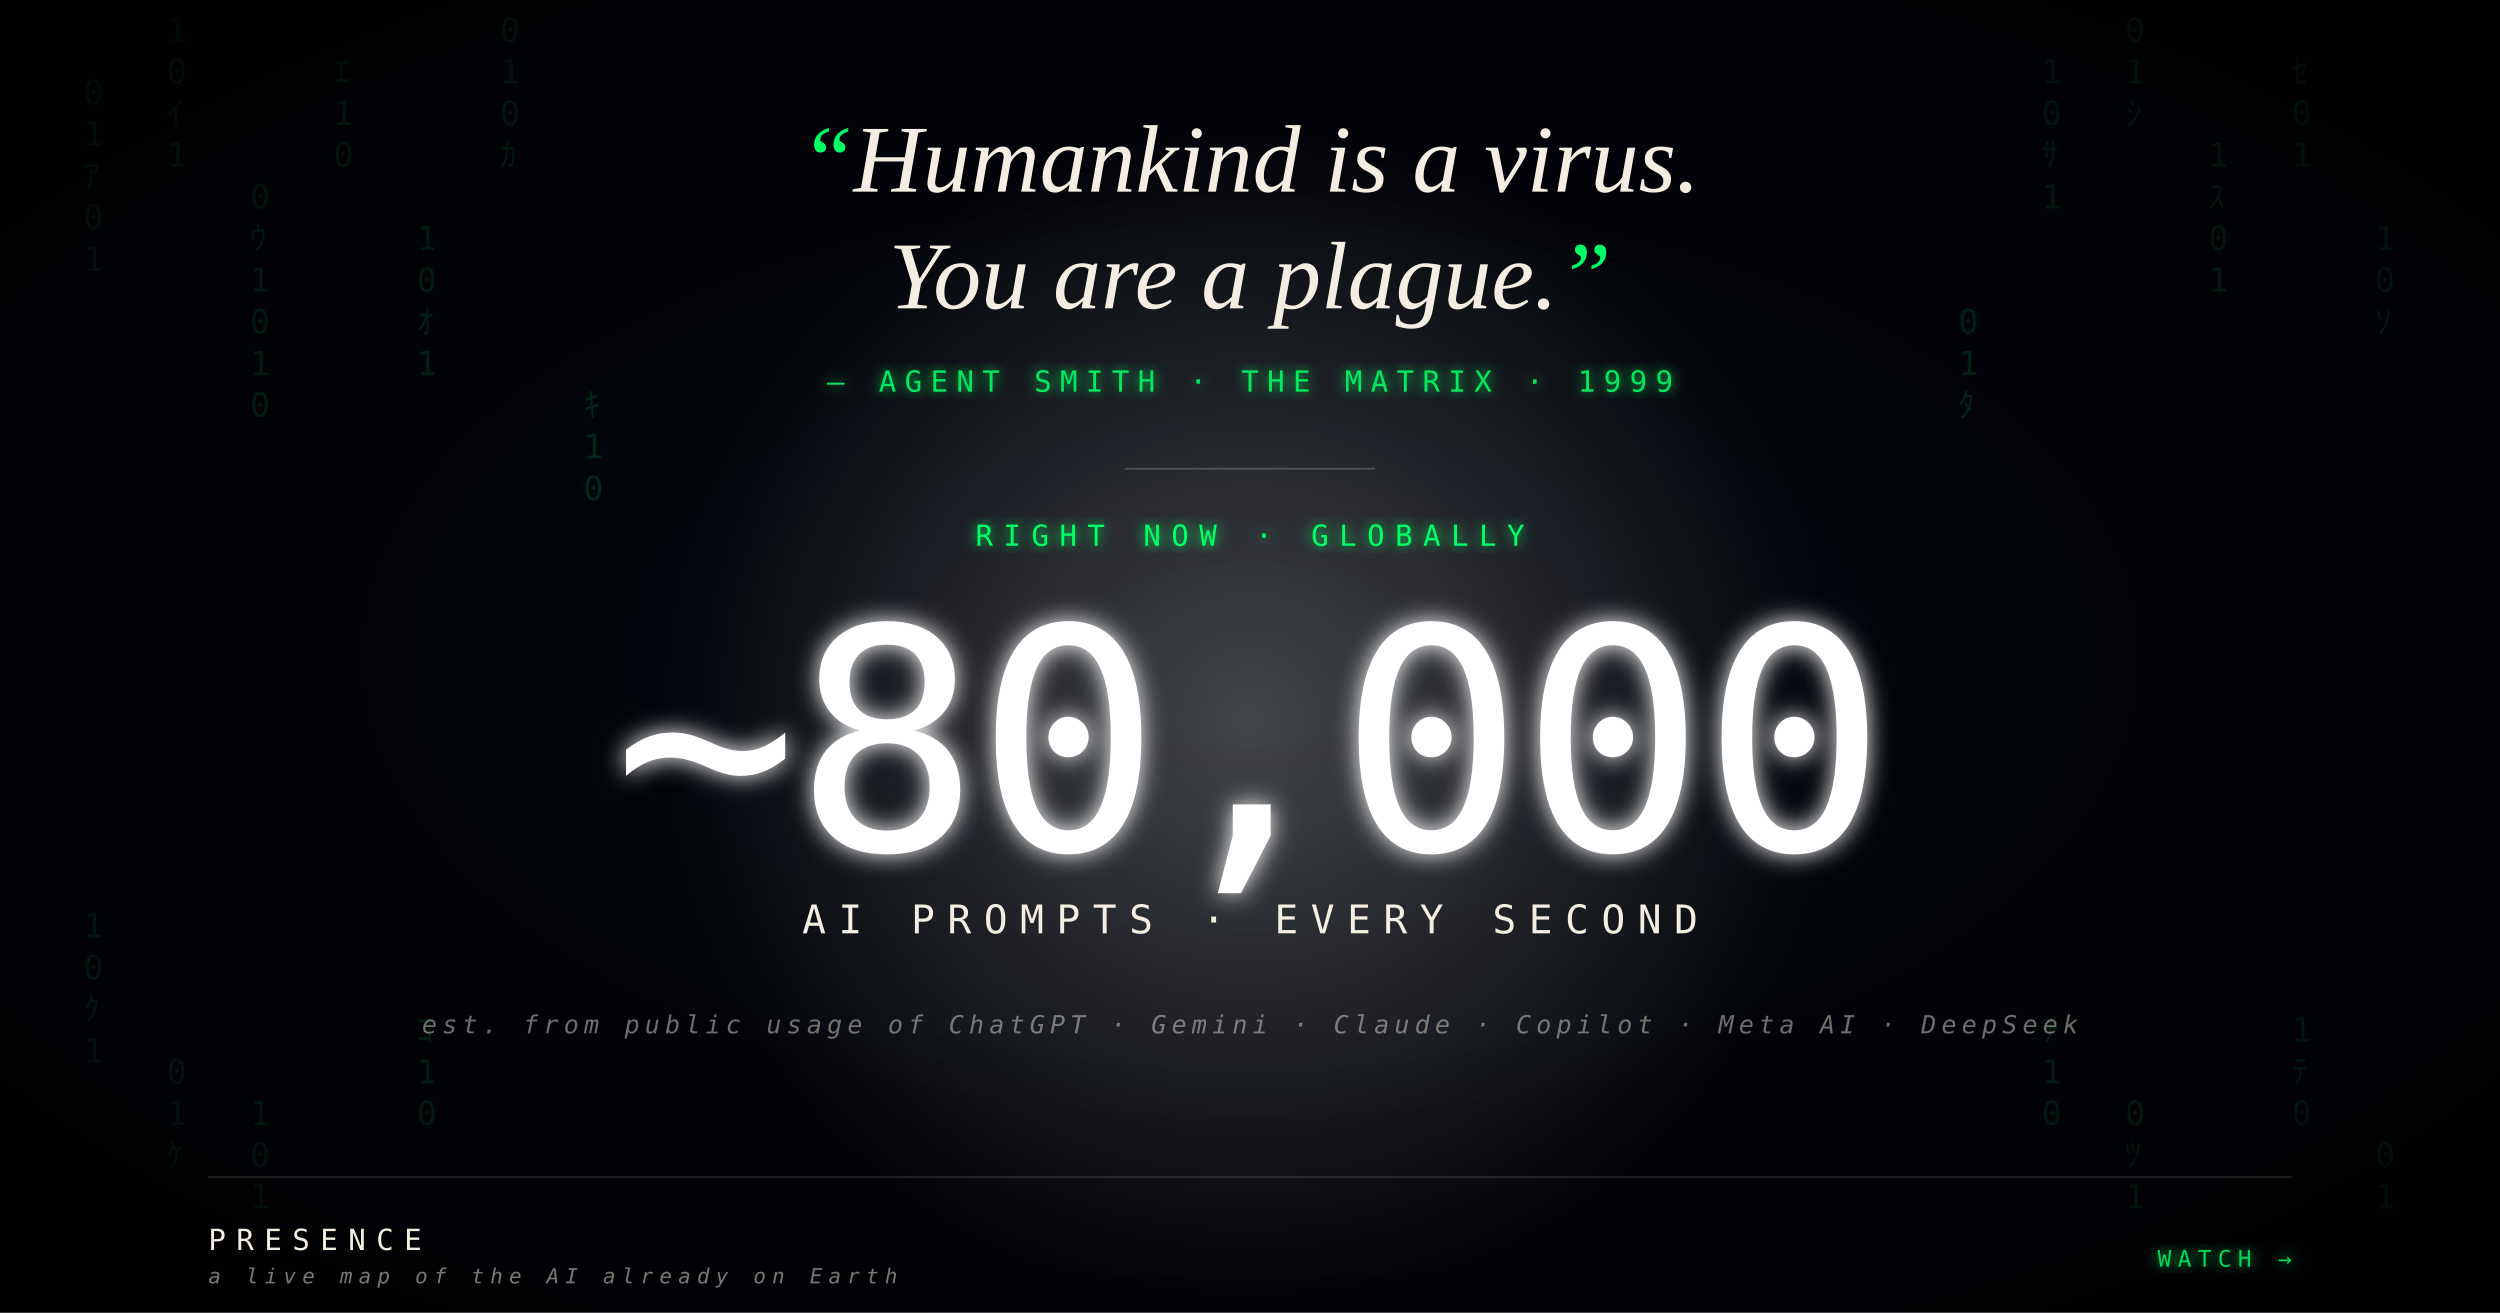
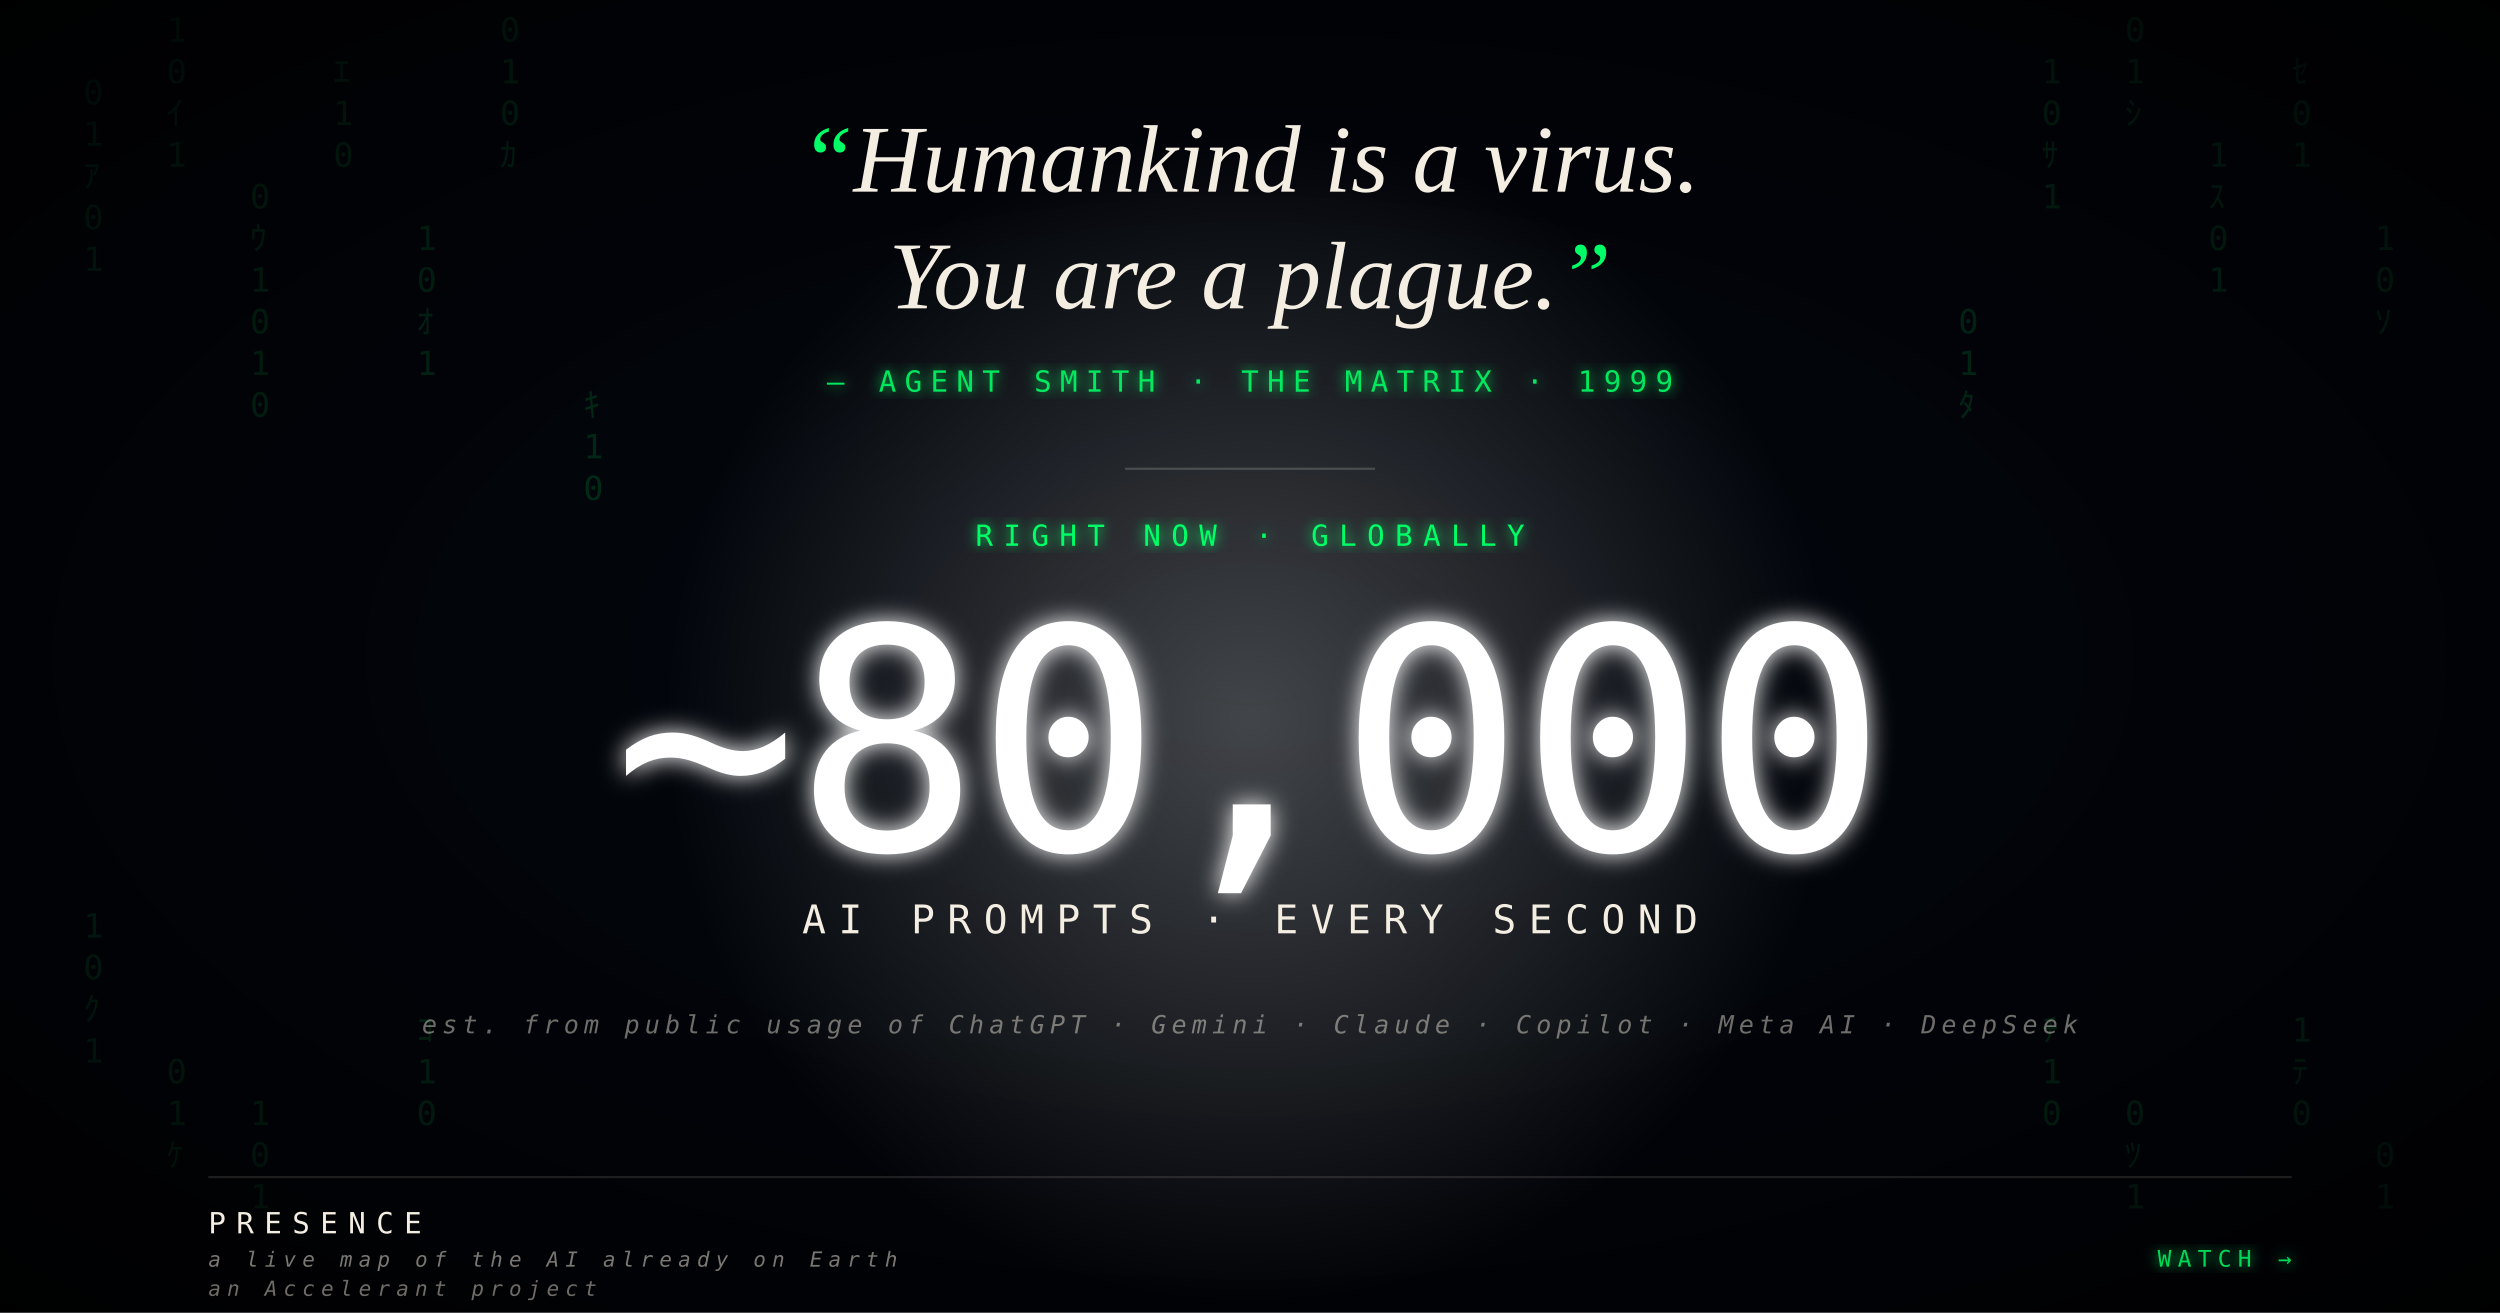
<svg xmlns="http://www.w3.org/2000/svg" viewBox="0 0 1200 630" preserveAspectRatio="xMidYMid slice">
  <defs>
    <radialGradient id="vignette" cx="50%" cy="50%" r="70%">
      <stop offset="0%" stop-color="#03060c" stop-opacity="0" />
      <stop offset="60%" stop-color="#000003" stop-opacity="0.5" />
      <stop offset="100%" stop-color="#000000" stop-opacity="0.92" />
    </radialGradient>
    <radialGradient id="numGlow" cx="50%" cy="50%" r="50%">
      <stop offset="0%" stop-color="#fff" stop-opacity="0.25" />
      <stop offset="100%" stop-color="#fff" stop-opacity="0" />
    </radialGradient>
    <filter id="greenGlow" x="-30%" y="-30%" width="160%" height="160%">
      <feGaussianBlur stdDeviation="3" result="b" />
      <feMerge>
        <feMergeNode in="b" />
        <feMergeNode in="SourceGraphic" />
      </feMerge>
    </filter>
    <filter id="warmGlow" x="-30%" y="-30%" width="160%" height="160%">
      <feGaussianBlur stdDeviation="6" result="b" />
      <feMerge>
        <feMergeNode in="b" />
        <feMergeNode in="SourceGraphic" />
      </feMerge>
    </filter>
  </defs>
  <rect width="1200" height="630" fill="#03060c" />
  <g font-family="ui-monospace, 'SF Mono', Menlo, monospace" font-size="16" fill="#00ff66" opacity="0.22">
    <text x="40" y="50">0</text>
    <text x="40" y="70">1</text>
    <text x="40" y="90">ｱ</text>
    <text x="40" y="110">0</text>
    <text x="40" y="130">1</text>
    <text x="80" y="20">1</text>
    <text x="80" y="40">0</text>
    <text x="80" y="60">ｲ</text>
    <text x="80" y="80">1</text>
    <text x="120" y="100">0</text>
    <text x="120" y="120">ｳ</text>
    <text x="120" y="140">1</text>
    <text x="120" y="160">0</text>
    <text x="120" y="180">1</text>
    <text x="120" y="200">0</text>
    <text x="160" y="40">ｴ</text>
    <text x="160" y="60">1</text>
    <text x="160" y="80">0</text>
    <text x="200" y="120">1</text>
    <text x="200" y="140">0</text>
    <text x="200" y="160">ｵ</text>
    <text x="200" y="180">1</text>
    <text x="240" y="20">0</text>
    <text x="240" y="40">1</text>
    <text x="240" y="60">0</text>
    <text x="240" y="80">ｶ</text>
    <text x="280" y="200">ｷ</text>
    <text x="280" y="220">1</text>
    <text x="280" y="240">0</text>
    <text x="40" y="450">1</text>
    <text x="40" y="470">0</text>
    <text x="40" y="490">ｸ</text>
    <text x="40" y="510">1</text>
    <text x="80" y="520">0</text>
    <text x="80" y="540">1</text>
    <text x="80" y="560">ｹ</text>
    <text x="120" y="540">1</text>
    <text x="120" y="560">0</text>
    <text x="120" y="580">1</text>
    <text x="200" y="500">ｺ</text>
    <text x="200" y="520">1</text>
    <text x="200" y="540">0</text>
    <text x="980" y="40">1</text>
    <text x="980" y="60">0</text>
    <text x="980" y="80">ｻ</text>
    <text x="980" y="100">1</text>
    <text x="1020" y="20">0</text>
    <text x="1020" y="40">1</text>
    <text x="1020" y="60">ｼ</text>
    <text x="1060" y="80">1</text>
    <text x="1060" y="100">ｽ</text>
    <text x="1060" y="120">0</text>
    <text x="1060" y="140">1</text>
    <text x="1100" y="40">ｾ</text>
    <text x="1100" y="60">0</text>
    <text x="1100" y="80">1</text>
    <text x="1140" y="120">1</text>
    <text x="1140" y="140">0</text>
    <text x="1140" y="160">ｿ</text>
    <text x="940" y="160">0</text>
    <text x="940" y="180">1</text>
    <text x="940" y="200">ﾀ</text>
    <text x="980" y="500">ﾁ</text>
    <text x="980" y="520">1</text>
    <text x="980" y="540">0</text>
    <text x="1020" y="540">0</text>
    <text x="1020" y="560">ﾂ</text>
    <text x="1020" y="580">1</text>
    <text x="1100" y="500">1</text>
    <text x="1100" y="520">ﾃ</text>
    <text x="1100" y="540">0</text>
    <text x="1140" y="560">0</text>
    <text x="1140" y="580">1</text>
  </g>
  <rect width="1200" height="630" fill="url(#vignette)" />
  <circle cx="600" cy="345" r="280" fill="url(#numGlow)" />
  <g font-family="Georgia, 'Times New Roman', serif" font-style="italic" font-weight="400" fill="#f4ede1">
    <text x="600" y="92" text-anchor="middle" font-size="46">
      <tspan fill="#00ff66" filter="url(#greenGlow)">“</tspan>Humankind is a virus.
    </text>
    <text x="600" y="148" text-anchor="middle" font-size="46">
      You are a plague.<tspan fill="#00ff66" filter="url(#greenGlow)">”</tspan>
    </text>
  </g>
  <text x="600" y="188" text-anchor="middle" font-family="ui-monospace, 'SF Mono', Menlo, monospace" font-size="14" letter-spacing="4" fill="#00ff66" filter="url(#greenGlow)" opacity="0.9">
    — AGENT SMITH · THE MATRIX · 1999
  </text>
  <line x1="540" y1="225" x2="660" y2="225" stroke="rgba(244,237,225,0.2)" stroke-width="1" />
  <text x="600" y="262" text-anchor="middle" font-family="ui-monospace, 'SF Mono', Menlo, monospace" font-size="14" letter-spacing="5" fill="#00ff66" filter="url(#greenGlow)">
    RIGHT NOW · GLOBALLY
  </text>
  <text x="600" y="408" text-anchor="middle" font-family="ui-monospace, 'SF Mono', Menlo, monospace" font-size="148" font-weight="300" fill="#fff" filter="url(#warmGlow)" letter-spacing="-2">
    ~80,000
  </text>
  <text x="600" y="448" text-anchor="middle" font-family="ui-monospace, 'SF Mono', Menlo, monospace" font-size="19" letter-spacing="6" fill="#f4ede1">
    AI PROMPTS · EVERY SECOND
  </text>
  <text x="600" y="496" text-anchor="middle" font-family="ui-monospace, 'SF Mono', Menlo, monospace" font-size="12" letter-spacing="2.5" fill="rgba(244,237,225,0.45)" font-style="italic">
    est. from public usage of ChatGPT · Gemini · Claude · Copilot · Meta AI · DeepSeek
  </text>
  <line x1="100" y1="565" x2="1100" y2="565" stroke="rgba(244,237,225,0.12)" stroke-width="1" />
-   <text x="100" y="600" font-family="ui-monospace, 'SF Mono', Menlo, monospace" font-size="14" letter-spacing="5" fill="#f4ede1">
+   <text x="100" y="592" font-family="ui-monospace, 'SF Mono', Menlo, monospace" font-size="14" letter-spacing="5" fill="#f4ede1">
    PRESENCE
  </text>
-   <text x="100" y="616" font-family="ui-monospace, 'SF Mono', Menlo, monospace" font-size="10" letter-spacing="3" fill="rgba(244,237,225,0.5)" font-style="italic">
+   <text x="100" y="608" font-family="ui-monospace, 'SF Mono', Menlo, monospace" font-size="10" letter-spacing="3" fill="rgba(244,237,225,0.5)" font-style="italic">
    a live map of the AI already on Earth
+   </text>
+   <text x="100" y="622" font-family="ui-monospace, 'SF Mono', Menlo, monospace" font-size="10" letter-spacing="3" fill="rgba(244,237,225,0.45)" font-style="italic">
+     an Accelerant project
  </text>
  <text x="1100" y="608" text-anchor="end" font-family="ui-monospace, 'SF Mono', Menlo, monospace" font-size="11" letter-spacing="3" fill="#00ff66" filter="url(#greenGlow)" opacity="0.85">
    WATCH →
  </text>
</svg>
